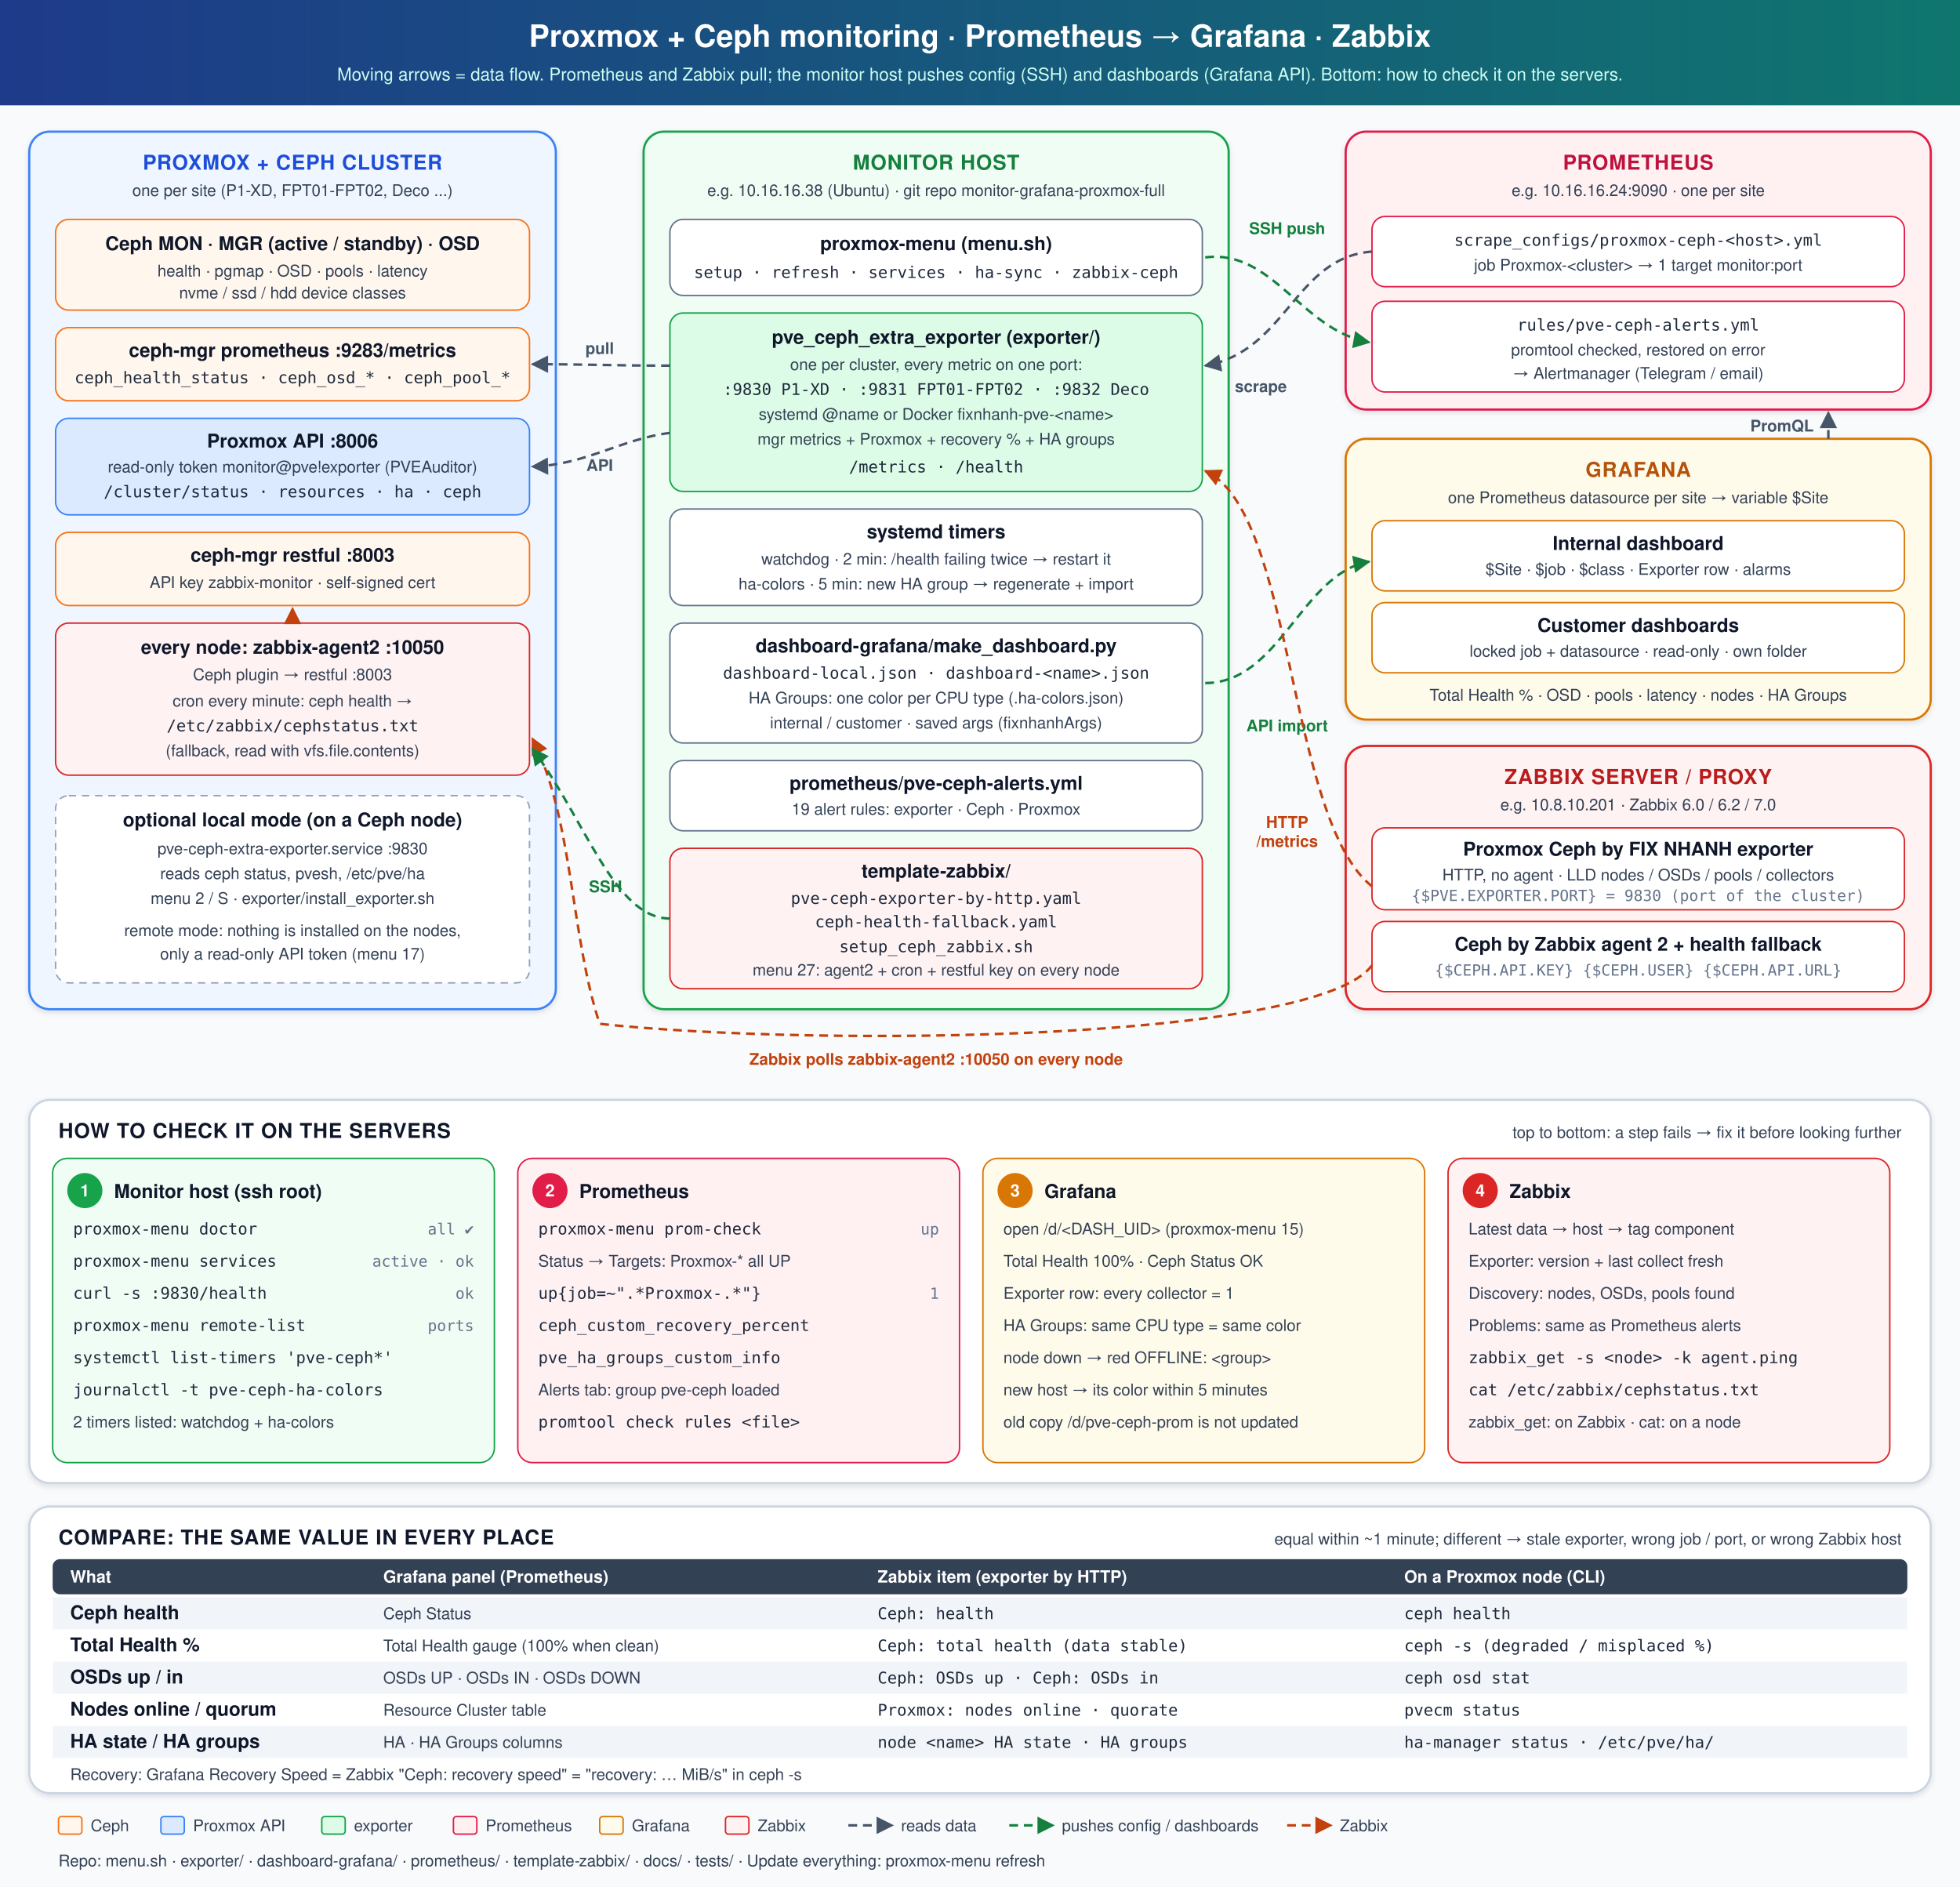
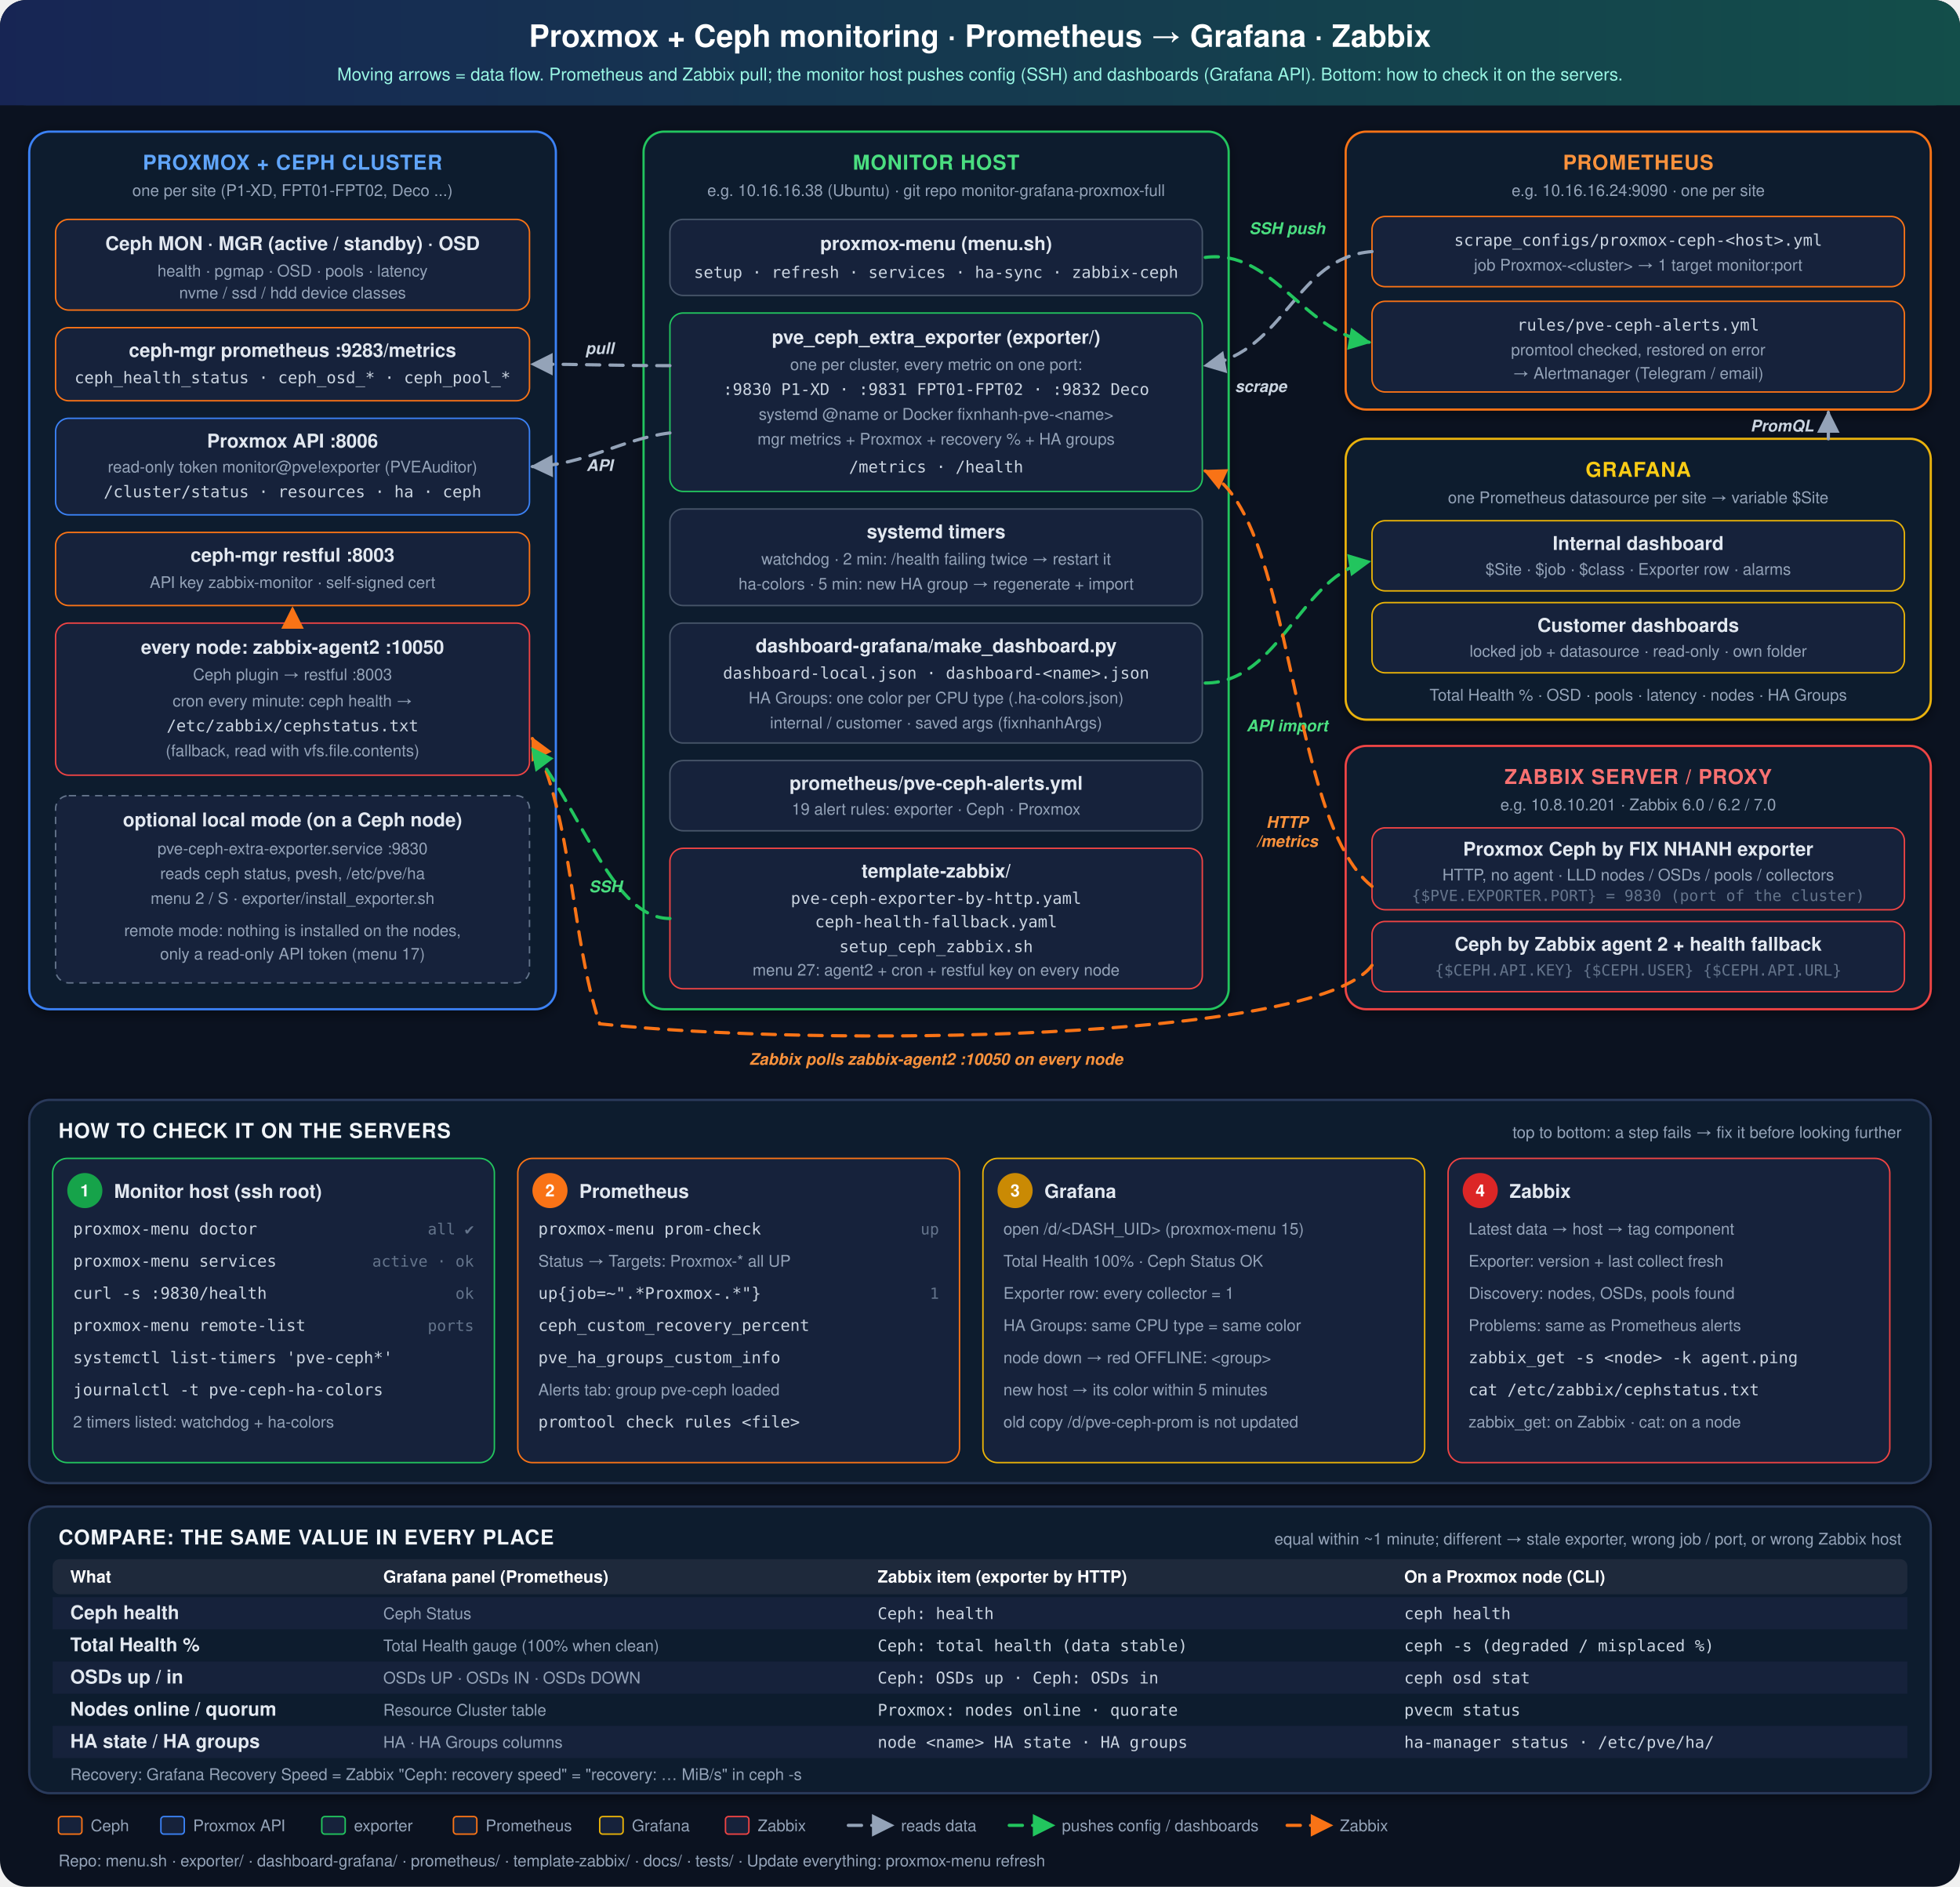
<svg xmlns="http://www.w3.org/2000/svg" viewBox="0 0 1340 1290" width="1340" height="1290" font-family="Segoe UI, Helvetica, Arial, sans-serif" role="img">
  <defs>
    <marker id="a" viewBox="0 0 10 10" refX="9" refY="5" markerWidth="7" markerHeight="7" orient="auto-start-reverse">
-       <path d="M0,0 L10,5 L0,10 z" fill="#475569" />
+       <path d="M0,0 L10,5 L0,10 z" fill="#94a3b8" />
    </marker>
    <marker id="az" viewBox="0 0 10 10" refX="9" refY="5" markerWidth="7" markerHeight="7" orient="auto-start-reverse">
-       <path d="M0,0 L10,5 L0,10 z" fill="#c2410c" />
+       <path d="M0,0 L10,5 L0,10 z" fill="#f97316" />
    </marker>
    <marker id="ag" viewBox="0 0 10 10" refX="9" refY="5" markerWidth="7" markerHeight="7" orient="auto-start-reverse">
-       <path d="M0,0 L10,5 L0,10 z" fill="#15803d" />
+       <path d="M0,0 L10,5 L0,10 z" fill="#22c55e" />
    </marker>
    <linearGradient id="hd" x1="0" y1="0" x2="1" y2="0">
-       <stop offset="0" stop-color="#1e3a8a" />
-       <stop offset="1" stop-color="#0f766e" />
+       <stop offset="0" stop-color="#172554" />
+       <stop offset="1" stop-color="#134e4a" />
    </linearGradient>
    <filter id="sh" x="-5%" y="-5%" width="110%" height="115%">
-       <feDropShadow dx="0" dy="1.5" stdDeviation="2" flood-color="#0f172a" flood-opacity=".12" />
+       <feDropShadow dx="0" dy="2" stdDeviation="4" flood-color="#000000" flood-opacity=".45" />
    </filter>
    <style>
-       .t  { font-size: 13px; font-weight: 600; fill: #0f172a; }
-       .s  { font-size: 11px; fill: #334155; }
-       .m  { font-size: 11px; fill: #1e293b; font-family: Consolas, Menlo, monospace; }
+       .t  { font-size: 13px; font-weight: 600; fill: #e2e8f0; }
+       .s  { font-size: 11px; fill: #94a3b8; }
+       .m  { font-size: 11px; fill: #cbd5e1; font-family: Consolas, Menlo, monospace; }
      .mo { font-size: 10.5px; fill: #64748b; font-family: Consolas, Menlo, monospace; }
      .h  { font-size: 14px; font-weight: 700; letter-spacing: .5px; }
-       .lb { font-size: 11px; fill: #475569; font-weight: 600; }
-       .lz { font-size: 11px; fill: #c2410c; font-weight: 600; }
-       .lg { font-size: 11px; fill: #15803d; font-weight: 600; }
+       .lb { font-size: 11px; fill: #cbd5e1; font-weight: 600; font-style: italic; }
+       .lz { font-size: 11px; fill: #fb923c; font-weight: 600; font-style: italic; }
+       .lg { font-size: 11px; fill: #4ade80; font-weight: 600; font-style: italic; }
      .th { font-size: 11.5px; font-weight: 700; fill: #ffffff; }
-       .flow  { stroke: #475569; stroke-width: 1.7; fill: none; marker-end: url(#a);  stroke-dasharray: 6 4; animation: f 1.2s linear infinite; }
-       .zflow { stroke: #c2410c; stroke-width: 1.7; fill: none; marker-end: url(#az); stroke-dasharray: 6 4; animation: f 1.2s linear infinite; }
-       .gflow { stroke: #15803d; stroke-width: 1.7; fill: none; marker-end: url(#ag); stroke-dasharray: 6 4; animation: f 1.2s linear infinite; }
-       @keyframes f { to { stroke-dashoffset: -20; } }
+       .flow  { stroke: #94a3b8; stroke-width: 2.2; stroke-linecap: round; fill: none; marker-end: url(#a);  stroke-dasharray: 9 7; animation: f 1.1s linear infinite; }
+       .zflow { stroke: #f97316; stroke-width: 2.2; stroke-linecap: round; fill: none; marker-end: url(#az); stroke-dasharray: 9 7; animation: f 1.1s linear infinite; }
+       .gflow { stroke: #22c55e; stroke-width: 2.2; stroke-linecap: round; fill: none; marker-end: url(#ag); stroke-dasharray: 9 7; animation: f 1.1s linear infinite; }
+       @keyframes f { to { stroke-dashoffset: -32; } }
    </style>
  </defs>
-   <rect width="1340" height="1290" fill="#f8fafc" />
-   <rect x="0" y="0" width="1340" height="72" fill="url(#hd)" />
+   <rect width="1340" height="1290" rx="18" fill="#0b1220" />
+   <rect x="0" y="0" width="1340" height="72" rx="18" fill="url(#hd)" />
+   <rect x="0" y="40" width="1340" height="32" fill="url(#hd)" />
  <text x="670" y="32" text-anchor="middle" style="font-size:21px;font-weight:700;fill:#ffffff">Proxmox + Ceph monitoring  ·  Prometheus → Grafana  ·  Zabbix</text>
-   <text x="670" y="55" text-anchor="middle" style="font-size:12px;fill:#ccfbf1">Moving arrows = data flow. Prometheus and Zabbix pull; the monitor host pushes config (SSH) and dashboards (Grafana API). Bottom: how to check it on the servers.</text>
-   <rect x="20" y="90" width="360" height="600" rx="14" fill="#eff6ff" stroke="#3b82f6" stroke-width="1.5" filter="url(#sh)" />
-   <text x="200" y="116" text-anchor="middle" class="h" fill="#1d4ed8">PROXMOX + CEPH CLUSTER</text>
+   <text x="670" y="55" text-anchor="middle" style="font-size:12px;fill:#99f6e4">Moving arrows = data flow. Prometheus and Zabbix pull; the monitor host pushes config (SSH) and dashboards (Grafana API). Bottom: how to check it on the servers.</text>
+   <rect x="20" y="90" width="360" height="600" rx="14" fill="#111a2e" stroke="#3b82f6" stroke-width="1.5" filter="url(#sh)" />
+   <text x="200" y="116" text-anchor="middle" class="h" fill="#60a5fa">PROXMOX + CEPH CLUSTER</text>
  <text x="200" y="134" text-anchor="middle" class="s">one per site (P1-XD, FPT01-FPT02, Deco ...)</text>
-   <rect x="38" y="150" width="324" height="62" rx="9" fill="#fff7ed" stroke="#f97316" />
+   <rect x="38" y="150" width="324" height="62" rx="9" fill="#16223b" stroke="#f97316" />
  <text x="200" y="171" text-anchor="middle" class="t">Ceph  MON · MGR (active / standby) · OSD</text>
  <text x="200" y="189" text-anchor="middle" class="s">health · pgmap · OSD · pools · latency</text>
  <text x="200" y="204" text-anchor="middle" class="s">nvme / ssd / hdd device classes</text>
-   <rect x="38" y="224" width="324" height="50" rx="9" fill="#fff7ed" stroke="#f97316" />
+   <rect x="38" y="224" width="324" height="50" rx="9" fill="#16223b" stroke="#f97316" />
  <text x="200" y="244" text-anchor="middle" class="t">ceph-mgr prometheus  :9283/metrics</text>
  <text x="200" y="262" text-anchor="middle" class="m">ceph_health_status · ceph_osd_* · ceph_pool_*</text>
-   <rect x="38" y="286" width="324" height="66" rx="9" fill="#dbeafe" stroke="#3b82f6" />
+   <rect x="38" y="286" width="324" height="66" rx="9" fill="#16223b" stroke="#3b82f6" />
  <text x="200" y="306" text-anchor="middle" class="t">Proxmox API  :8006</text>
  <text x="200" y="323" text-anchor="middle" class="s">read-only token monitor@pve!exporter (PVEAuditor)</text>
  <text x="200" y="340" text-anchor="middle" class="m">/cluster/status · resources · ha · ceph</text>
-   <rect x="38" y="364" width="324" height="50" rx="9" fill="#fff7ed" stroke="#f97316" />
+   <rect x="38" y="364" width="324" height="50" rx="9" fill="#16223b" stroke="#f97316" />
  <text x="200" y="384" text-anchor="middle" class="t">ceph-mgr restful  :8003</text>
  <text x="200" y="402" text-anchor="middle" class="s">API key zabbix-monitor · self-signed cert</text>
-   <rect x="38" y="426" width="324" height="104" rx="9" fill="#fef2f2" stroke="#dc2626" />
+   <rect x="38" y="426" width="324" height="104" rx="9" fill="#16223b" stroke="#ef4444" />
  <text x="200" y="447" text-anchor="middle" class="t">every node: zabbix-agent2  :10050</text>
  <text x="200" y="465" text-anchor="middle" class="s">Ceph plugin → restful :8003</text>
  <text x="200" y="483" text-anchor="middle" class="s">cron every minute: ceph health →</text>
  <text x="200" y="500" text-anchor="middle" class="m">/etc/zabbix/cephstatus.txt</text>
  <text x="200" y="517" text-anchor="middle" class="s">(fallback, read with vfs.file.contents)</text>
-   <rect x="38" y="544" width="324" height="128" rx="9" fill="#ffffff" stroke="#94a3b8" stroke-dasharray="5 4" />
+   <rect x="38" y="544" width="324" height="128" rx="9" fill="#16223b" stroke="#64748b" stroke-dasharray="5 4" />
  <text x="200" y="565" text-anchor="middle" class="t">optional local mode (on a Ceph node)</text>
  <text x="200" y="584" text-anchor="middle" class="s">pve-ceph-extra-exporter.service :9830</text>
  <text x="200" y="601" text-anchor="middle" class="s">reads ceph status, pvesh, /etc/pve/ha</text>
  <text x="200" y="618" text-anchor="middle" class="s">menu 2 / S  ·  exporter/install_exporter.sh</text>
  <text x="200" y="640" text-anchor="middle" class="s">remote mode: nothing is installed on the nodes,</text>
  <text x="200" y="656" text-anchor="middle" class="s">only a read-only API token (menu 17)</text>
-   <rect x="440" y="90" width="400" height="600" rx="14" fill="#f0fdf4" stroke="#16a34a" stroke-width="1.5" filter="url(#sh)" />
-   <text x="640" y="116" text-anchor="middle" class="h" fill="#15803d">MONITOR HOST</text>
+   <rect x="440" y="90" width="400" height="600" rx="14" fill="#111a2e" stroke="#22c55e" stroke-width="1.5" filter="url(#sh)" />
+   <text x="640" y="116" text-anchor="middle" class="h" fill="#4ade80">MONITOR HOST</text>
  <text x="640" y="134" text-anchor="middle" class="s">e.g. 10.16.16.38 (Ubuntu) · git repo monitor-grafana-proxmox-full</text>
-   <rect x="458" y="150" width="364" height="52" rx="9" fill="#ffffff" stroke="#64748b" />
+   <rect x="458" y="150" width="364" height="52" rx="9" fill="#16223b" stroke="#475569" />
  <text x="640" y="171" text-anchor="middle" class="t">proxmox-menu  (menu.sh)</text>
  <text x="640" y="190" text-anchor="middle" class="m">setup · refresh · services · ha-sync · zabbix-ceph</text>
-   <rect x="458" y="214" width="364" height="122" rx="9" fill="#dcfce7" stroke="#16a34a" />
+   <rect x="458" y="214" width="364" height="122" rx="9" fill="#16223b" stroke="#22c55e" />
  <text x="640" y="235" text-anchor="middle" class="t">pve_ceph_extra_exporter  (exporter/)</text>
  <text x="640" y="253" text-anchor="middle" class="s">one per cluster, every metric on one port:</text>
  <text x="640" y="270" text-anchor="middle" class="m">:9830 P1-XD · :9831 FPT01-FPT02 · :9832 Deco</text>
  <text x="640" y="287" text-anchor="middle" class="s">systemd @name  or  Docker fixnhanh-pve-&lt;name&gt;</text>
  <text x="640" y="304" text-anchor="middle" class="s">mgr metrics + Proxmox + recovery % + HA groups</text>
  <text x="640" y="323" text-anchor="middle" class="m">/metrics · /health</text>
-   <rect x="458" y="348" width="364" height="66" rx="9" fill="#ffffff" stroke="#64748b" />
+   <rect x="458" y="348" width="364" height="66" rx="9" fill="#16223b" stroke="#475569" />
  <text x="640" y="368" text-anchor="middle" class="t">systemd timers</text>
  <text x="640" y="386" text-anchor="middle" class="s">watchdog · 2 min: /health failing twice → restart it</text>
  <text x="640" y="403" text-anchor="middle" class="s">ha-colors · 5 min: new HA group → regenerate + import</text>
-   <rect x="458" y="426" width="364" height="82" rx="9" fill="#ffffff" stroke="#64748b" />
+   <rect x="458" y="426" width="364" height="82" rx="9" fill="#16223b" stroke="#475569" />
  <text x="640" y="446" text-anchor="middle" class="t">dashboard-grafana/make_dashboard.py</text>
  <text x="640" y="464" text-anchor="middle" class="m">dashboard-local.json · dashboard-&lt;name&gt;.json</text>
  <text x="640" y="481" text-anchor="middle" class="s">HA Groups: one color per CPU type (.ha-colors.json)</text>
  <text x="640" y="498" text-anchor="middle" class="s">internal / customer · saved args (fixnhanhArgs)</text>
-   <rect x="458" y="520" width="364" height="48" rx="9" fill="#ffffff" stroke="#64748b" />
+   <rect x="458" y="520" width="364" height="48" rx="9" fill="#16223b" stroke="#475569" />
  <text x="640" y="540" text-anchor="middle" class="t">prometheus/pve-ceph-alerts.yml</text>
  <text x="640" y="557" text-anchor="middle" class="s">19 alert rules: exporter · Ceph · Proxmox</text>
-   <rect x="458" y="580" width="364" height="96" rx="9" fill="#fef2f2" stroke="#dc2626" />
+   <rect x="458" y="580" width="364" height="96" rx="9" fill="#16223b" stroke="#ef4444" />
  <text x="640" y="600" text-anchor="middle" class="t">template-zabbix/</text>
  <text x="640" y="618" text-anchor="middle" class="m">pve-ceph-exporter-by-http.yaml</text>
  <text x="640" y="634" text-anchor="middle" class="m">ceph-health-fallback.yaml</text>
  <text x="640" y="651" text-anchor="middle" class="m">setup_ceph_zabbix.sh</text>
  <text x="640" y="667" text-anchor="middle" class="s">menu 27: agent2 + cron + restful key on every node</text>
-   <rect x="920" y="90" width="400" height="190" rx="14" fill="#fff1f2" stroke="#e11d48" stroke-width="1.5" filter="url(#sh)" />
-   <text x="1120" y="116" text-anchor="middle" class="h" fill="#be123c">PROMETHEUS</text>
+   <rect x="920" y="90" width="400" height="190" rx="14" fill="#111a2e" stroke="#f97316" stroke-width="1.5" filter="url(#sh)" />
+   <text x="1120" y="116" text-anchor="middle" class="h" fill="#fb923c">PROMETHEUS</text>
  <text x="1120" y="134" text-anchor="middle" class="s">e.g. 10.16.16.24:9090 · one per site</text>
-   <rect x="938" y="148" width="364" height="48" rx="9" fill="#ffffff" stroke="#e11d48" />
+   <rect x="938" y="148" width="364" height="48" rx="9" fill="#16223b" stroke="#f97316" />
  <text x="1120" y="168" text-anchor="middle" class="m">scrape_configs/proxmox-ceph-&lt;host&gt;.yml</text>
  <text x="1120" y="185" text-anchor="middle" class="s">job Proxmox-&lt;cluster&gt; → 1 target monitor:port</text>
-   <rect x="938" y="206" width="364" height="62" rx="9" fill="#ffffff" stroke="#e11d48" />
+   <rect x="938" y="206" width="364" height="62" rx="9" fill="#16223b" stroke="#f97316" />
  <text x="1120" y="226" text-anchor="middle" class="m">rules/pve-ceph-alerts.yml</text>
  <text x="1120" y="243" text-anchor="middle" class="s">promtool checked, restored on error</text>
  <text x="1120" y="259" text-anchor="middle" class="s">→ Alertmanager (Telegram / email)</text>
-   <rect x="920" y="300" width="400" height="192" rx="14" fill="#fffbeb" stroke="#d97706" stroke-width="1.5" filter="url(#sh)" />
-   <text x="1120" y="326" text-anchor="middle" class="h" fill="#b45309">GRAFANA</text>
+   <rect x="920" y="300" width="400" height="192" rx="14" fill="#111a2e" stroke="#eab308" stroke-width="1.5" filter="url(#sh)" />
+   <text x="1120" y="326" text-anchor="middle" class="h" fill="#facc15">GRAFANA</text>
  <text x="1120" y="344" text-anchor="middle" class="s">one Prometheus datasource per site → variable $Site</text>
-   <rect x="938" y="356" width="364" height="48" rx="9" fill="#ffffff" stroke="#d97706" />
+   <rect x="938" y="356" width="364" height="48" rx="9" fill="#16223b" stroke="#eab308" />
  <text x="1120" y="376" text-anchor="middle" class="t">Internal dashboard</text>
  <text x="1120" y="393" text-anchor="middle" class="s">$Site · $job · $class · Exporter row · alarms</text>
-   <rect x="938" y="412" width="364" height="48" rx="9" fill="#ffffff" stroke="#d97706" />
+   <rect x="938" y="412" width="364" height="48" rx="9" fill="#16223b" stroke="#eab308" />
  <text x="1120" y="432" text-anchor="middle" class="t">Customer dashboards</text>
  <text x="1120" y="449" text-anchor="middle" class="s">locked job + datasource · read-only · own folder</text>
  <text x="1120" y="479" text-anchor="middle" class="s">Total Health % · OSD · pools · latency · nodes · HA Groups</text>
-   <rect x="920" y="510" width="400" height="180" rx="14" fill="#fef2f2" stroke="#dc2626" stroke-width="1.5" filter="url(#sh)" />
-   <text x="1120" y="536" text-anchor="middle" class="h" fill="#b91c1c">ZABBIX SERVER / PROXY</text>
+   <rect x="920" y="510" width="400" height="180" rx="14" fill="#111a2e" stroke="#ef4444" stroke-width="1.5" filter="url(#sh)" />
+   <text x="1120" y="536" text-anchor="middle" class="h" fill="#f87171">ZABBIX SERVER / PROXY</text>
  <text x="1120" y="554" text-anchor="middle" class="s">e.g. 10.8.10.201 · Zabbix 6.0 / 6.2 / 7.0</text>
-   <rect x="938" y="566" width="364" height="56" rx="9" fill="#ffffff" stroke="#dc2626" />
+   <rect x="938" y="566" width="364" height="56" rx="9" fill="#16223b" stroke="#ef4444" />
  <text x="1120" y="585" text-anchor="middle" class="t">Proxmox Ceph by FIX NHANH exporter</text>
  <text x="1120" y="602" text-anchor="middle" class="s">HTTP, no agent · LLD nodes / OSDs / pools / collectors</text>
  <text x="1120" y="616" text-anchor="middle" class="mo">{$PVE.EXPORTER.PORT} = 9830 (port of the cluster)</text>
-   <rect x="938" y="630" width="364" height="48" rx="9" fill="#ffffff" stroke="#dc2626" />
+   <rect x="938" y="630" width="364" height="48" rx="9" fill="#16223b" stroke="#ef4444" />
  <text x="1120" y="650" text-anchor="middle" class="t">Ceph by Zabbix agent 2  +  health fallback</text>
  <text x="1120" y="667" text-anchor="middle" class="mo">{$CEPH.API.KEY} {$CEPH.USER} {$CEPH.API.URL}</text>
  <path class="flow" d="M458,250 C420,250 400,249 364,249" />
  <text x="410" y="242" text-anchor="middle" class="lb">pull</text>
  <path class="flow" d="M458,296 C425,300 400,318 364,319" />
  <text x="410" y="322" text-anchor="middle" class="lb">API</text>
  <path class="flow" d="M938,172 C885,176 880,240 824,250" />
  <text x="862" y="268" text-anchor="middle" class="lb">scrape</text>
  <path class="flow" d="M1250,300 C1250,294 1250,290 1250,282" />
  <text x="1240" y="295" text-anchor="end" class="lb">PromQL</text>
  <path class="gflow" d="M824,176 C870,170 890,226 936,234" />
  <text x="880" y="160" text-anchor="middle" class="lg">SSH push</text>
  <path class="gflow" d="M824,467 C875,467 890,392 936,384" />
  <text x="880" y="500" text-anchor="middle" class="lg">API import</text>
  <path class="zflow" d="M938,606 C880,560 885,350 824,322" />
  <text x="880" y="566" text-anchor="middle" class="lz">HTTP</text>
  <text x="880" y="579" text-anchor="middle" class="lz">/metrics</text>
  <path class="zflow" d="M938,660 C900,712 560,716 410,700 C390,640 392,560 364,505" />
  <text x="640" y="728" text-anchor="middle" class="lz">Zabbix polls zabbix-agent2 :10050 on every node</text>
  <path class="zflow" d="M200,426 C200,422 200,420 200,416" />
  <path class="gflow" d="M458,628 C420,628 400,560 364,512" />
  <text x="414" y="610" text-anchor="middle" class="lg">SSH</text>
-   <rect x="20" y="752" width="1300" height="262" rx="14" fill="#ffffff" stroke="#cbd5e1" stroke-width="1.5" filter="url(#sh)" />
-   <text x="40" y="778" class="h" fill="#0f172a">HOW TO CHECK IT ON THE SERVERS</text>
+   <rect x="20" y="752" width="1300" height="262" rx="14" fill="#111a2e" stroke="#2a3a5c" stroke-width="1.5" filter="url(#sh)" />
+   <text x="40" y="778" class="h" fill="#f1f5f9">HOW TO CHECK IT ON THE SERVERS</text>
  <text x="1300" y="778" text-anchor="end" class="s">top to bottom: a step fails → fix it before looking further</text>
-   <rect x="36" y="792" width="302" height="208" rx="10" fill="#f0fdf4" stroke="#16a34a" />
+   <rect x="36" y="792" width="302" height="208" rx="10" fill="#16223b" stroke="#22c55e" />
  <circle cx="58" cy="814" r="12" fill="#16a34a" />
  <text x="58" y="818" text-anchor="middle" class="th">1</text>
  <text x="78" y="819" class="t">Monitor host (ssh root)</text>
  <text x="50" y="844" class="m">proxmox-menu doctor</text>
  <text x="324" y="844" text-anchor="end" class="mo">all ✔</text>
  <text x="50" y="866" class="m">proxmox-menu services</text>
  <text x="324" y="866" text-anchor="end" class="mo">active · ok</text>
  <text x="50" y="888" class="m">curl -s :9830/health</text>
  <text x="324" y="888" text-anchor="end" class="mo">ok</text>
  <text x="50" y="910" class="m">proxmox-menu remote-list</text>
  <text x="324" y="910" text-anchor="end" class="mo">ports</text>
  <text x="50" y="932" class="m">systemctl list-timers 'pve-ceph*'</text>
  <text x="50" y="954" class="m">journalctl -t pve-ceph-ha-colors</text>
  <text x="50" y="976" class="s">2 timers listed: watchdog + ha-colors</text>
-   <rect x="354" y="792" width="302" height="208" rx="10" fill="#fff1f2" stroke="#e11d48" />
-   <circle cx="376" cy="814" r="12" fill="#e11d48" />
+   <rect x="354" y="792" width="302" height="208" rx="10" fill="#16223b" stroke="#f97316" />
+   <circle cx="376" cy="814" r="12" fill="#f97316" />
  <text x="376" y="818" text-anchor="middle" class="th">2</text>
  <text x="396" y="819" class="t">Prometheus</text>
  <text x="368" y="844" class="m">proxmox-menu prom-check</text>
  <text x="642" y="844" text-anchor="end" class="mo">up</text>
  <text x="368" y="866" class="s">Status → Targets: Proxmox-* all UP</text>
  <text x="368" y="888" class="m">up{job=~".*Proxmox-.*"}</text>
  <text x="642" y="888" text-anchor="end" class="mo">1</text>
  <text x="368" y="910" class="m">ceph_custom_recovery_percent</text>
  <text x="368" y="932" class="m">pve_ha_groups_custom_info</text>
  <text x="368" y="954" class="s">Alerts tab: group pve-ceph loaded</text>
  <text x="368" y="976" class="m">promtool check rules &lt;file&gt;</text>
-   <rect x="672" y="792" width="302" height="208" rx="10" fill="#fffbeb" stroke="#d97706" />
-   <circle cx="694" cy="814" r="12" fill="#d97706" />
+   <rect x="672" y="792" width="302" height="208" rx="10" fill="#16223b" stroke="#eab308" />
+   <circle cx="694" cy="814" r="12" fill="#ca8a04" />
  <text x="694" y="818" text-anchor="middle" class="th">3</text>
  <text x="714" y="819" class="t">Grafana</text>
  <text x="686" y="844" class="s">open /d/&lt;DASH_UID&gt; (proxmox-menu 15)</text>
  <text x="686" y="866" class="s">Total Health 100% · Ceph Status OK</text>
  <text x="686" y="888" class="s">Exporter row: every collector = 1</text>
  <text x="686" y="910" class="s">HA Groups: same CPU type = same color</text>
  <text x="686" y="932" class="s">node down → red  OFFLINE: &lt;group&gt;</text>
  <text x="686" y="954" class="s">new host → its color within 5 minutes</text>
  <text x="686" y="976" class="s">old copy /d/pve-ceph-prom is not updated</text>
-   <rect x="990" y="792" width="302" height="208" rx="10" fill="#fef2f2" stroke="#dc2626" />
+   <rect x="990" y="792" width="302" height="208" rx="10" fill="#16223b" stroke="#ef4444" />
  <circle cx="1012" cy="814" r="12" fill="#dc2626" />
  <text x="1012" y="818" text-anchor="middle" class="th">4</text>
  <text x="1032" y="819" class="t">Zabbix</text>
  <text x="1004" y="844" class="s">Latest data → host → tag component</text>
  <text x="1004" y="866" class="s">Exporter: version + last collect fresh</text>
  <text x="1004" y="888" class="s">Discovery: nodes, OSDs, pools found</text>
  <text x="1004" y="910" class="s">Problems: same as Prometheus alerts</text>
  <text x="1004" y="932" class="m">zabbix_get -s &lt;node&gt; -k agent.ping</text>
  <text x="1004" y="954" class="m">cat /etc/zabbix/cephstatus.txt</text>
  <text x="1004" y="976" class="s">zabbix_get: on Zabbix · cat: on a node</text>
-   <rect x="20" y="1030" width="1300" height="196" rx="14" fill="#ffffff" stroke="#cbd5e1" stroke-width="1.5" filter="url(#sh)" />
-   <text x="40" y="1056" class="h" fill="#0f172a">COMPARE: THE SAME VALUE IN EVERY PLACE</text>
+   <rect x="20" y="1030" width="1300" height="196" rx="14" fill="#111a2e" stroke="#2a3a5c" stroke-width="1.5" filter="url(#sh)" />
+   <text x="40" y="1056" class="h" fill="#f1f5f9">COMPARE: THE SAME VALUE IN EVERY PLACE</text>
  <text x="1300" y="1056" text-anchor="end" class="s">equal within ~1 minute; different → stale exporter, wrong job / port, or wrong Zabbix host</text>
-   <rect x="36" y="1066" width="1268" height="24" rx="5" fill="#334155" />
+   <rect x="36" y="1066" width="1268" height="24" rx="5" fill="#1e293b" />
  <text x="48" y="1082" class="th">What</text>
  <text x="262" y="1082" class="th">Grafana panel (Prometheus)</text>
  <text x="600" y="1082" class="th">Zabbix item (exporter by HTTP)</text>
  <text x="960" y="1082" class="th">On a Proxmox node (CLI)</text>
-   <rect x="36" y="1092" width="1268" height="22" fill="#f1f5f9" />
+   <rect x="36" y="1092" width="1268" height="22" fill="#16223b" />
  <text x="48" y="1107" class="t">Ceph health</text>
  <text x="262" y="1107" class="s">Ceph Status</text>
  <text x="600" y="1107" class="m">Ceph: health</text>
  <text x="960" y="1107" class="m">ceph health</text>
  <text x="48" y="1129" class="t">Total Health %</text>
  <text x="262" y="1129" class="s">Total Health gauge (100% when clean)</text>
  <text x="600" y="1129" class="m">Ceph: total health (data stable)</text>
  <text x="960" y="1129" class="m">ceph -s  (degraded / misplaced %)</text>
-   <rect x="36" y="1136" width="1268" height="22" fill="#f1f5f9" />
+   <rect x="36" y="1136" width="1268" height="22" fill="#16223b" />
  <text x="48" y="1151" class="t">OSDs up / in</text>
  <text x="262" y="1151" class="s">OSDs UP · OSDs IN · OSDs DOWN</text>
  <text x="600" y="1151" class="m">Ceph: OSDs up · Ceph: OSDs in</text>
  <text x="960" y="1151" class="m">ceph osd stat</text>
  <text x="48" y="1173" class="t">Nodes online / quorum</text>
  <text x="262" y="1173" class="s">Resource Cluster table</text>
  <text x="600" y="1173" class="m">Proxmox: nodes online · quorate</text>
  <text x="960" y="1173" class="m">pvecm status</text>
-   <rect x="36" y="1180" width="1268" height="22" fill="#f1f5f9" />
+   <rect x="36" y="1180" width="1268" height="22" fill="#16223b" />
  <text x="48" y="1195" class="t">HA state / HA groups</text>
  <text x="262" y="1195" class="s">HA · HA Groups columns</text>
  <text x="600" y="1195" class="m">node &lt;name&gt; HA state · HA groups</text>
  <text x="960" y="1195" class="m">ha-manager status · /etc/pve/ha/</text>
  <text x="48" y="1217" class="s">Recovery: Grafana Recovery Speed = Zabbix "Ceph: recovery speed" = "recovery: … MiB/s" in ceph -s</text>
-   <rect x="40" y="1242" width="16" height="12" rx="2" fill="#fff7ed" stroke="#f97316" />
+   <rect x="40" y="1242" width="16" height="12" rx="2" fill="#16223b" stroke="#f97316" />
  <text x="62" y="1252" class="s">Ceph</text>
-   <rect x="110" y="1242" width="16" height="12" rx="2" fill="#dbeafe" stroke="#3b82f6" />
+   <rect x="110" y="1242" width="16" height="12" rx="2" fill="#16223b" stroke="#3b82f6" />
  <text x="132" y="1252" class="s">Proxmox API</text>
-   <rect x="220" y="1242" width="16" height="12" rx="2" fill="#dcfce7" stroke="#16a34a" />
+   <rect x="220" y="1242" width="16" height="12" rx="2" fill="#16223b" stroke="#22c55e" />
  <text x="242" y="1252" class="s">exporter</text>
-   <rect x="310" y="1242" width="16" height="12" rx="2" fill="#fff1f2" stroke="#e11d48" />
+   <rect x="310" y="1242" width="16" height="12" rx="2" fill="#16223b" stroke="#f97316" />
  <text x="332" y="1252" class="s">Prometheus</text>
-   <rect x="410" y="1242" width="16" height="12" rx="2" fill="#fffbeb" stroke="#d97706" />
+   <rect x="410" y="1242" width="16" height="12" rx="2" fill="#16223b" stroke="#eab308" />
  <text x="432" y="1252" class="s">Grafana</text>
-   <rect x="496" y="1242" width="16" height="12" rx="2" fill="#fef2f2" stroke="#dc2626" />
+   <rect x="496" y="1242" width="16" height="12" rx="2" fill="#16223b" stroke="#ef4444" />
  <text x="518" y="1252" class="s">Zabbix</text>
  <line x1="580" y1="1248" x2="610" y2="1248" class="flow" />
  <text x="616" y="1252" class="s">reads data</text>
  <line x1="690" y1="1248" x2="720" y2="1248" class="gflow" />
  <text x="726" y="1252" class="s">pushes config / dashboards</text>
  <line x1="880" y1="1248" x2="910" y2="1248" class="zflow" />
  <text x="916" y="1252" class="s">Zabbix</text>
  <text x="40" y="1276" class="s">Repo: menu.sh · exporter/ · dashboard-grafana/ · prometheus/ · template-zabbix/ · docs/ · tests/   ·   Update everything: proxmox-menu refresh</text>
</svg>
